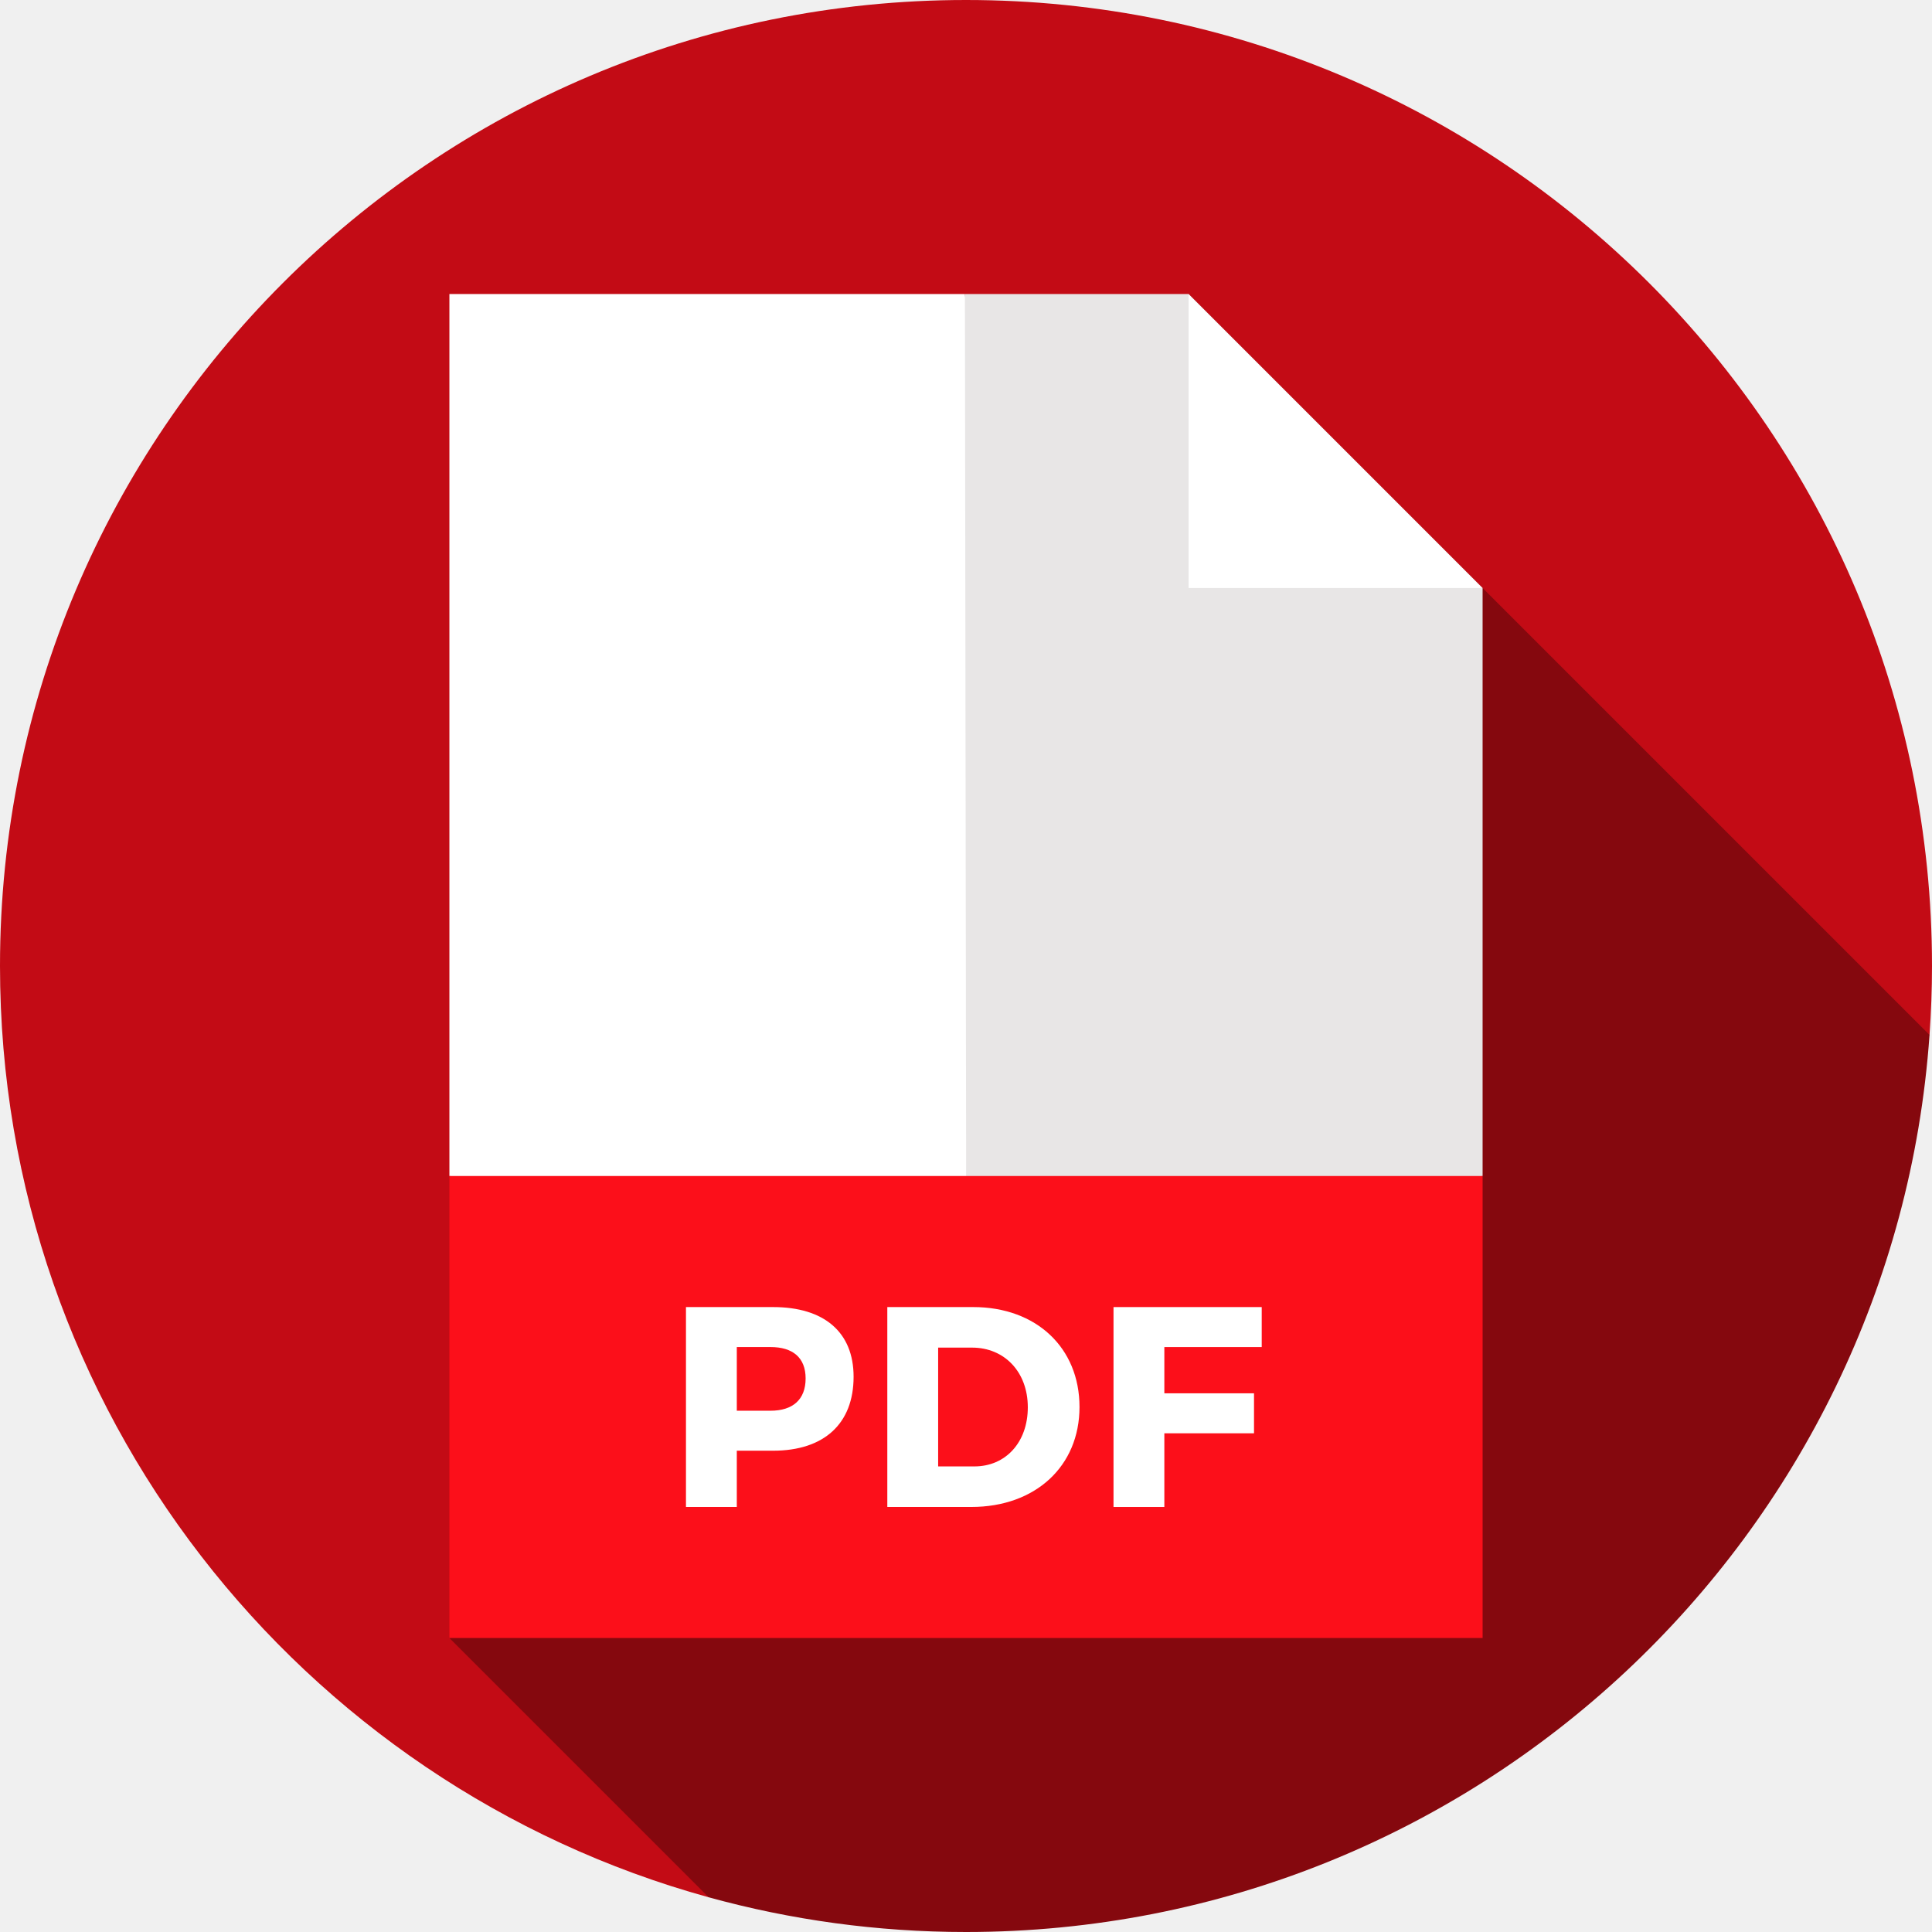
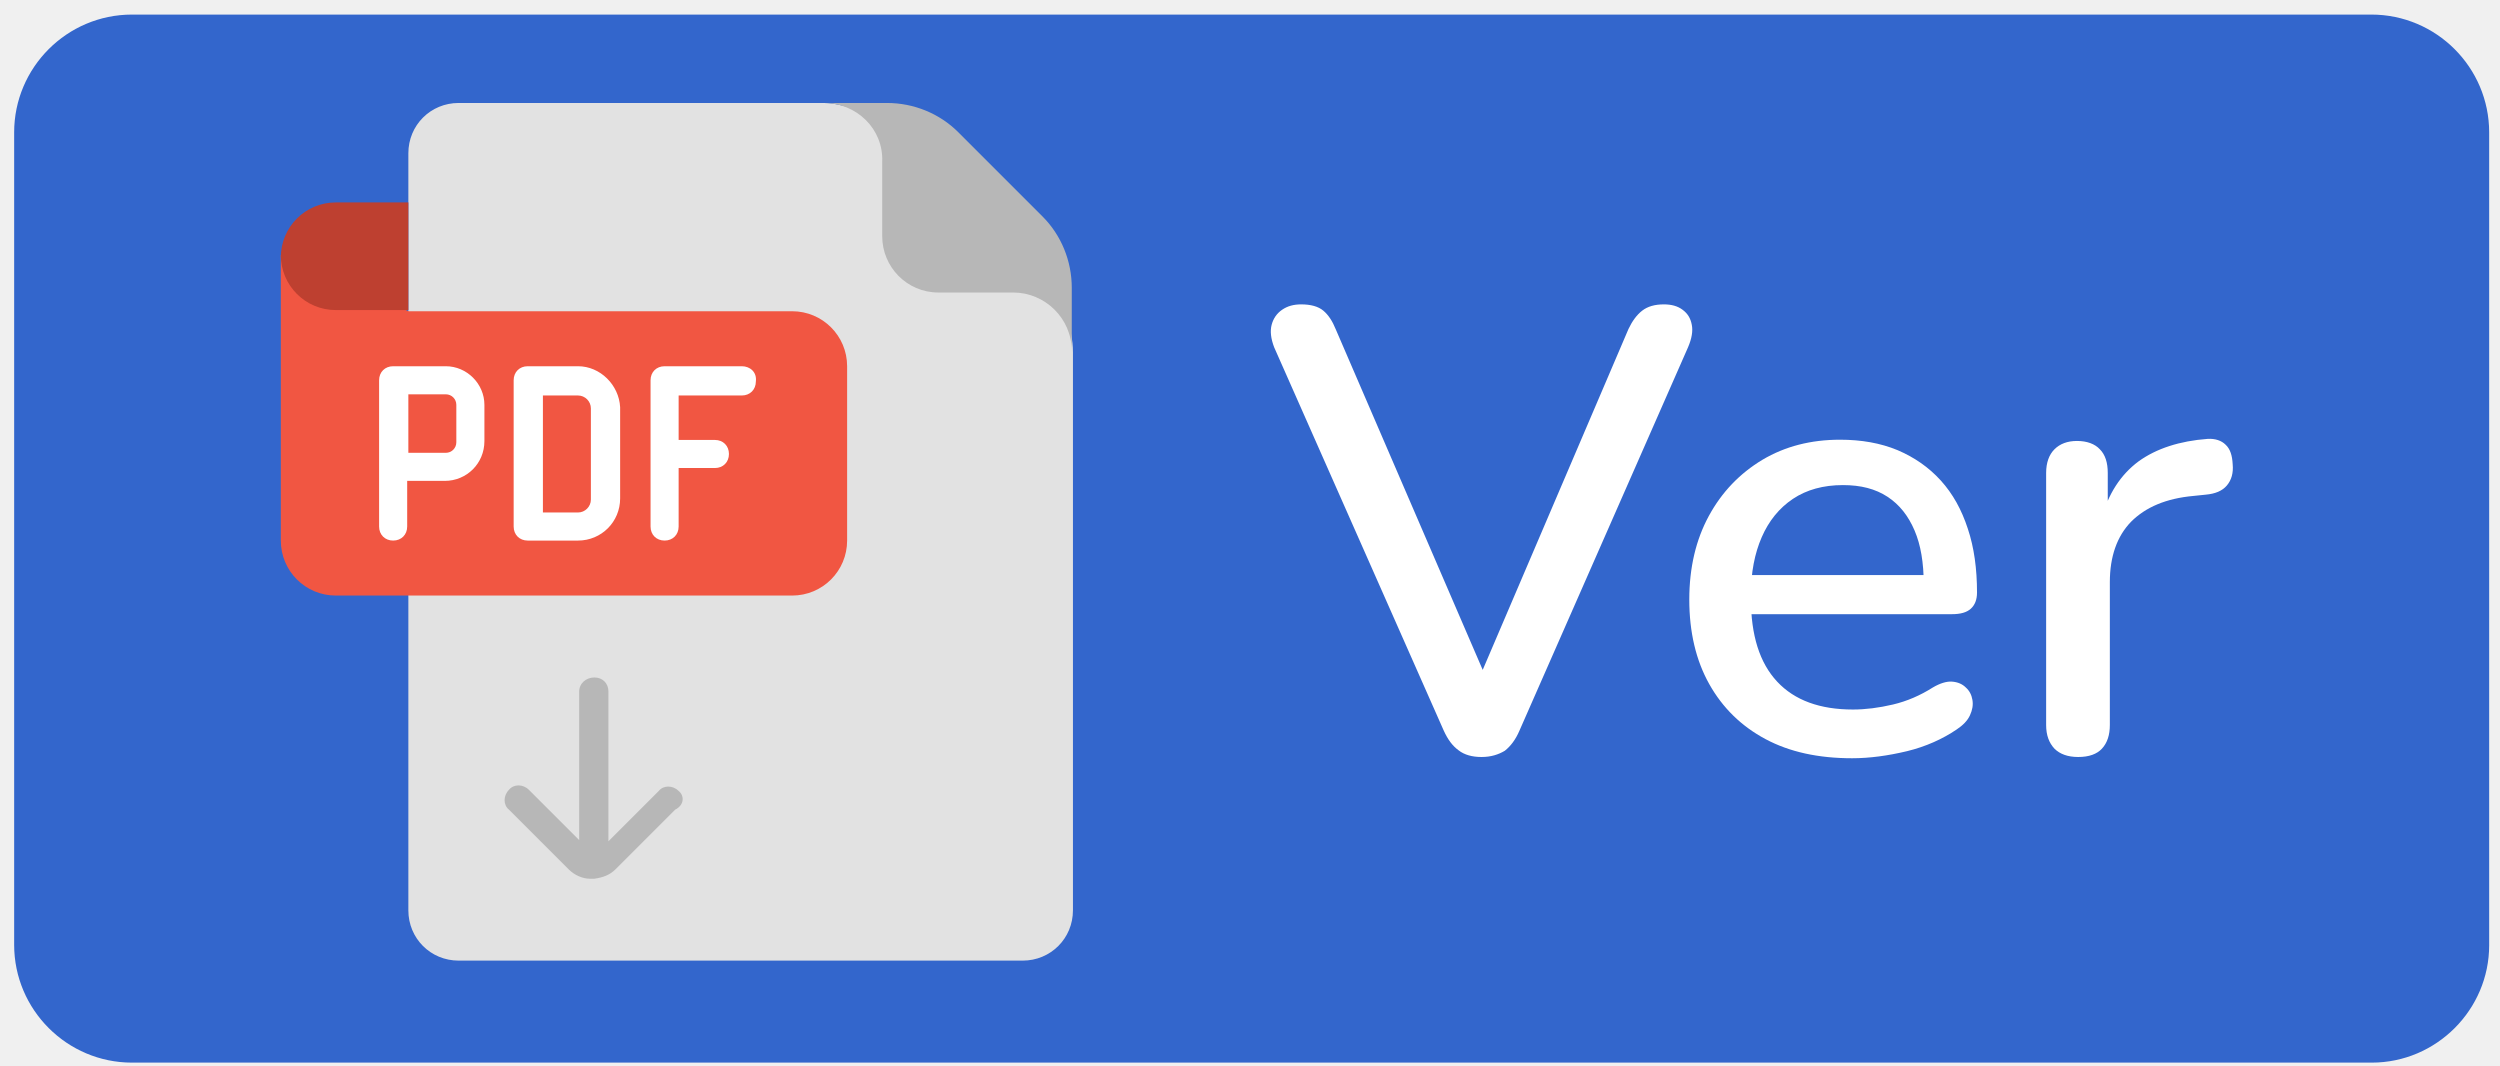
- <svg xmlns="http://www.w3.org/2000/svg" version="1.1" id="Layer_1" x="0px" y="0px" viewBox="0 0 512 512" style="enable-background:new 0 0 512 512;" xml:space="preserve">
-   <path style="fill:#C30B15;" d="M511.344,274.266C511.77,268.231,512,262.143,512,256C512,114.615,397.385,0,256,0S0,114.615,0,256  c0,117.769,79.53,216.949,187.809,246.801L511.344,274.266z" />
-   <path style="fill:#85080E;" d="M511.344,274.266L314.991,77.913L119.096,434.087l68.714,68.714C209.522,508.787,232.385,512,256,512  C391.243,512,501.976,407.125,511.344,274.266z" />
-   <polygon style="fill:#FFFFFF;" points="278.328,333.913 255.711,77.913 119.096,77.913 119.096,311.652 " />
-   <polygon style="fill:#E8E6E6;" points="392.904,311.652 392.904,155.826 337.252,133.565 314.991,77.913 255.711,77.913   256.067,333.913 " />
-   <polygon style="fill:#FFFFFF;" points="314.991,155.826 314.991,77.913 392.904,155.826 " />
-   <rect x="119.096" y="311.652" style="fill:#FC0F1A;" width="273.809" height="122.435" />
+ <svg xmlns="http://www.w3.org/2000/svg" version="1.1" id="Capa_1" x="0px" y="0px" viewBox="0 0 600.4 256" style="enable-background:new 0 0 600.4 256;" xml:space="preserve">
+   <style type="text/css">
+ 	.st0{fill:#3366CC;}
+ 	.st1{fill:#E2E2E2;}
+ 	.st2{fill:#F15642;}
+ 	.st3{fill:#BE4030;}
+ 	.st4{fill:#B7B7B7;}
+ 	.st5{fill:#FFFFFF;}
+ </style>
+   <path class="st0" d="M569.6,255.2H31.7c-15.6,0-28.3-12.7-28.3-28.3V31.8c0-15.6,12.7-28.3,28.3-28.3h537.8  c15.6,0,28.3,12.7,28.3,28.3V227C597.8,242.5,585.1,255.2,569.6,255.2z" />
  <g>
-     <path style="fill:#FFFFFF;" d="M204.871,346.387c13.547,0,21.341,6.659,21.341,18.465c0,12.412-7.795,19.601-21.341,19.601h-9.611   v14.909h-13.471v-52.975L204.871,346.387L204.871,346.387z M195.26,373.858h8.93c5.904,0,9.308-2.952,9.308-8.552   c0-5.525-3.406-8.324-9.308-8.324h-8.93V373.858z" />
-     <path style="fill:#FFFFFF;" d="M257.928,346.387c16.649,0,28.152,10.746,28.152,26.487c0,15.666-11.655,26.488-28.683,26.488   h-22.25v-52.975H257.928z M248.619,388.615h9.611c8.249,0,14.151-6.357,14.151-15.665c0-9.384-6.205-15.817-14.757-15.817h-9.006   V388.615z" />
-     <path style="fill:#FFFFFF;" d="M308.563,356.982v12.26h23.763v10.596h-23.763v19.525h-13.471v-52.975h39.277v10.595h-25.806   V356.982z" />
+     <g transform="translate(1.406593 1.406593) scale(2.81 2.81)">
+       <path class="st1" d="M91.2,29.6v47.7c0,2.4-1.9,4.3-4.3,4.3H38.7c-2.4,0-4.3-1.9-4.3-4.3V66.5V12.6c0-2.4,1.9-4.3,4.3-4.3h31.2    C76.6,8.4,91.2,21.3,91.2,29.6z" />
+       <path class="st2" d="M34.4,26.1h32.8c2.6,0,4.7,2.1,4.7,4.7v14.9c0,2.6-2.1,4.7-4.7,4.7h-39c-2.6,0-4.7-2.1-4.7-4.7V21.3" />
+       <path class="st3" d="M23.5,21.3c0,2.6,2.1,4.7,4.7,4.7h6.2v-9.2h-6.2c-2.6,0-4.7,2.1-4.7,4.7" />
+       <path class="st4" d="M69.9,8.3h5.4c2.3,0,4.5,0.9,6.1,2.5l7.2,7.2c1.6,1.6,2.5,3.8,2.5,6.1v5.4c0-2.8-2.3-5-5-5h-6.4    c-2.7,0-4.8-2.2-4.8-4.8v-6.4l0,0C75,10.5,72.7,8.3,69.9,8.3L69.9,8.3z" />
+       <path class="st5" d="M37.6,30.8h-4.5c-0.7,0-1.2,0.5-1.2,1.2v7.4v5.1c0,0.7,0.5,1.2,1.2,1.2c0.7,0,1.2-0.5,1.2-1.2v-3.9h3.2    c1.9,0,3.4-1.5,3.4-3.4v-3.1C40.9,32.3,39.4,30.8,37.6,30.8z M38.5,37.3c0,0.5-0.4,0.9-0.9,0.9h-3.2v-5h3.2c0.5,0,0.9,0.4,0.9,0.9    V37.3z" />
+       <path class="st5" d="M48.9,30.8h-4.3c-0.7,0-1.2,0.5-1.2,1.2v12.5c0,0.7,0.5,1.2,1.2,1.2h4.3c2,0,3.6-1.6,3.6-3.6v-7.8    C52.4,32.4,50.8,30.8,48.9,30.8z M50,42.2c0,0.6-0.5,1.1-1.1,1.1h-3v-10h3c0.6,0,1.1,0.5,1.1,1.1V42.2z" />
+       <path class="st5" d="M62.9,30.8h-6.6c-0.7,0-1.2,0.5-1.2,1.2v12.5c0,0.7,0.5,1.2,1.2,1.2s1.2-0.5,1.2-1.2v-5h3.1    c0.7,0,1.2-0.5,1.2-1.2c0-0.7-0.5-1.2-1.2-1.2h-3.1v-3.8h5.4c0.7,0,1.2-0.5,1.2-1.2C64.2,31.3,63.6,30.8,62.9,30.8z" />
+       <path class="st4" d="M57.5,67.1c-0.5-0.5-1.3-0.5-1.7,0l-4.3,4.3V58.6c0-0.7-0.5-1.2-1.2-1.2S49,57.9,49,58.6v12.7l-4.3-4.3    c-0.5-0.5-1.3-0.5-1.7,0c-0.5,0.5-0.5,1.3,0,1.7l5.1,5.1c0.5,0.5,1.2,0.8,1.8,0.8c0.1,0,0.2,0,0.2,0s0.2,0,0.2,0    c0.7-0.1,1.3-0.3,1.8-0.8l5.1-5.1C58,68.3,58,67.5,57.5,67.1z" />
+     </g>
+     <g>
+       <path class="st5" d="M355.8,181.8c-2.2,0-4.1-0.5-5.5-1.6c-1.5-1.1-2.6-2.6-3.6-4.8L306,83.4c-0.8-2.1-1-3.9-0.6-5.4    c0.4-1.5,1.2-2.7,2.5-3.6c1.3-0.9,2.8-1.3,4.6-1.3c2.3,0,4.1,0.5,5.3,1.5c1.2,1,2.2,2.5,3,4.5l38.1,88.3h-5.6L391.1,79    c0.9-1.9,2-3.4,3.3-4.4c1.3-1,3-1.5,5.2-1.5c1.8,0,3.3,0.4,4.5,1.3c1.2,0.9,1.9,2,2.2,3.6c0.3,1.5,0,3.3-0.9,5.4l-40.5,92.1    c-0.9,2.1-2.1,3.7-3.5,4.8C359.9,181.2,358.1,181.8,355.8,181.8z" />
+       <path class="st5" d="M444.8,182.1c-8.1,0-15-1.5-20.8-4.6c-5.8-3.1-10.3-7.5-13.5-13.2c-3.2-5.7-4.8-12.5-4.8-20.3    c0-7.7,1.6-14.4,4.7-20.1c3.1-5.7,7.4-10.2,12.9-13.5c5.4-3.2,11.6-4.8,18.6-4.8c5.1,0,9.7,0.8,13.8,2.5c4,1.7,7.5,4.1,10.4,7.3    c2.9,3.2,5,7,6.5,11.6c1.5,4.5,2.2,9.6,2.2,15.3c0,1.7-0.5,3-1.5,3.9c-1,0.9-2.5,1.3-4.5,1.3h-50.8v-9.4h46.6l-2.6,2.1    c0-5-0.7-9.3-2.2-12.8c-1.5-3.5-3.6-6.2-6.5-8.1c-2.9-1.9-6.4-2.8-10.7-2.8c-4.7,0-8.7,1.1-12,3.3c-3.3,2.2-5.8,5.3-7.5,9.2    c-1.7,3.9-2.6,8.5-2.6,13.8v0.9c0,8.9,2.1,15.5,6.3,20c4.2,4.5,10.3,6.7,18.2,6.7c3,0,6.2-0.4,9.6-1.2c3.4-0.8,6.6-2.2,9.6-4.1    c1.7-1,3.3-1.5,4.6-1.4c1.4,0.1,2.5,0.6,3.3,1.4c0.9,0.8,1.4,1.8,1.6,3c0.2,1.2,0,2.4-0.6,3.7c-0.6,1.3-1.7,2.4-3.2,3.4    c-3.4,2.3-7.4,4.1-11.9,5.2C453.4,181.5,449,182.1,444.8,182.1z" />
+       <path class="st5" d="M499.1,181.8c-2.5,0-4.4-0.7-5.7-2c-1.3-1.4-2-3.2-2-5.7v-60.5c0-2.5,0.7-4.4,2-5.7c1.3-1.3,3.1-2,5.4-2    c2.4,0,4.3,0.7,5.5,2c1.3,1.3,1.9,3.2,1.9,5.7v11h-1.5c1.6-6,4.6-10.6,8.9-13.8c4.3-3.1,9.9-4.9,16.6-5.4c1.8-0.1,3.3,0.4,4.3,1.4    c1.1,1,1.6,2.6,1.7,4.7c0.2,2.1-0.3,3.8-1.4,5.1c-1.1,1.3-2.8,2-5.1,2.2l-2.9,0.3c-6.6,0.6-11.5,2.7-15,6.2    c-3.4,3.5-5.1,8.4-5.1,14.5v34.3c0,2.4-0.6,4.3-1.9,5.7C503.6,181.1,501.7,181.8,499.1,181.8z" />
+     </g>
  </g>
-   <g>
- </g>
-   <g>
- </g>
-   <g>
- </g>
-   <g>
- </g>
-   <g>
- </g>
-   <g>
- </g>
-   <g>
- </g>
-   <g>
- </g>
-   <g>
- </g>
-   <g>
- </g>
-   <g>
- </g>
-   <g>
- </g>
-   <g>
- </g>
-   <g>
- </g>
-   <g>
- </g>
</svg>
